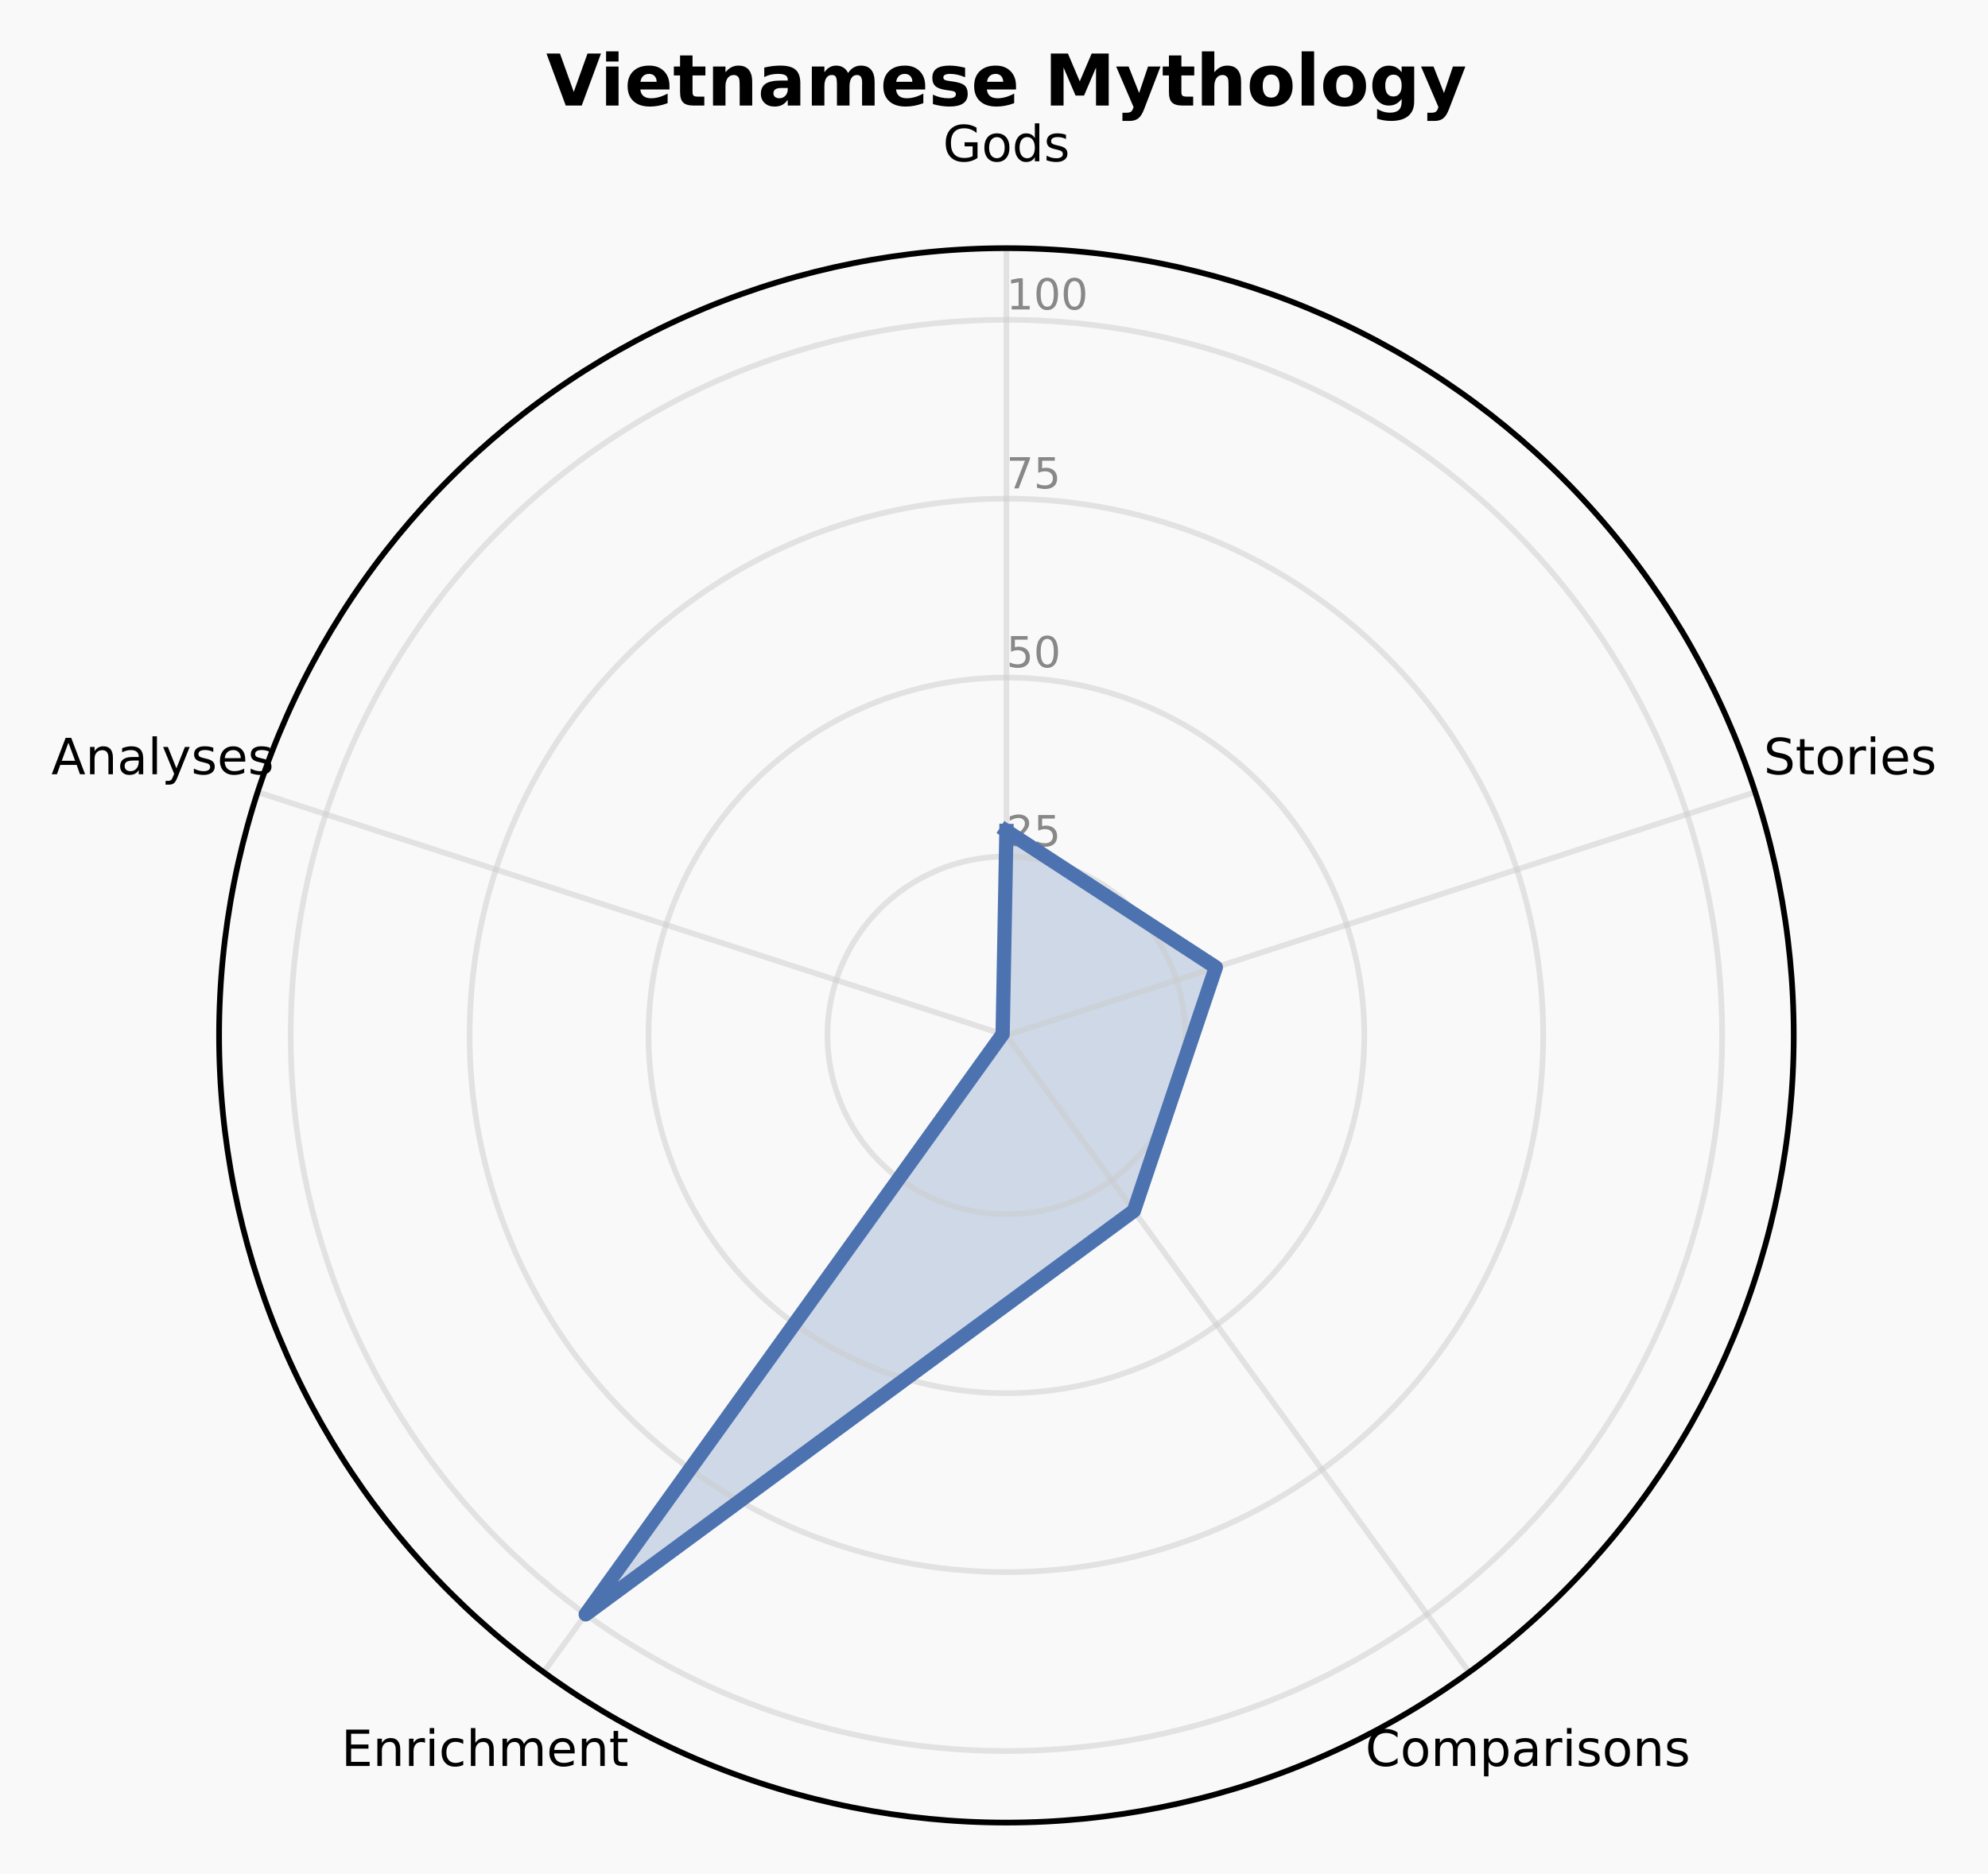
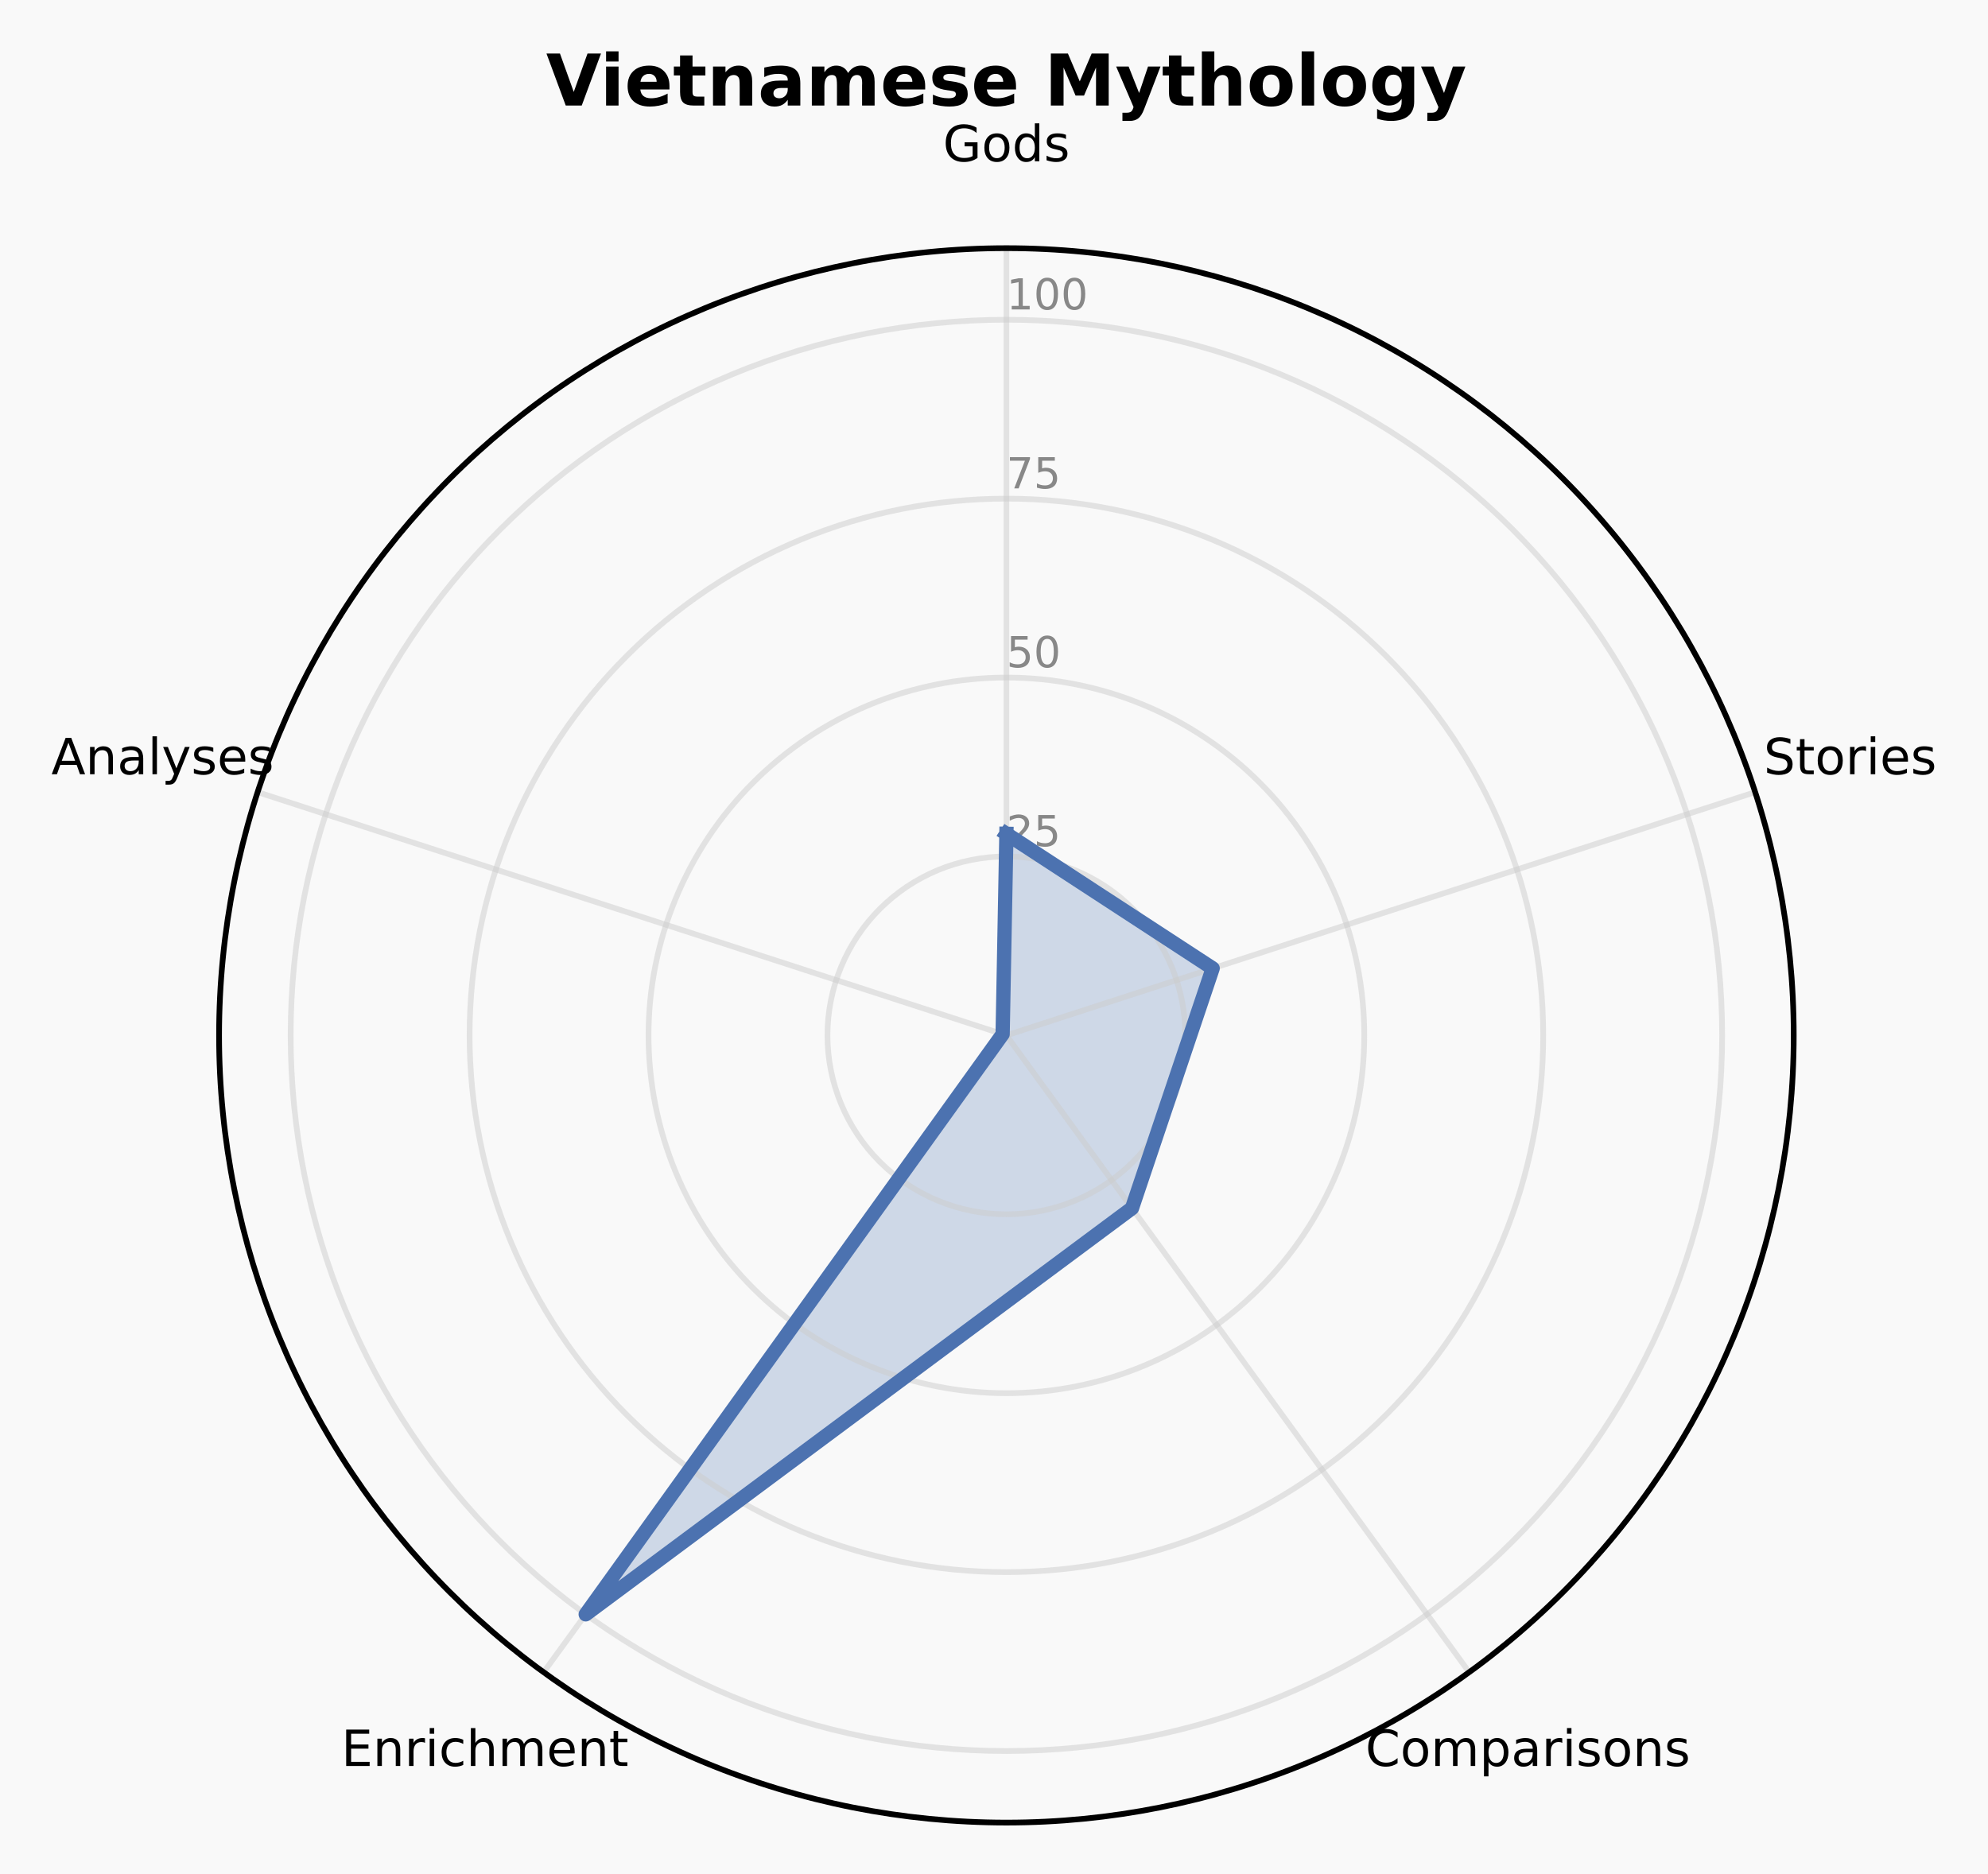
<svg xmlns="http://www.w3.org/2000/svg" xmlns:xlink="http://www.w3.org/1999/xlink" width="278.709pt" height="262.758pt" viewBox="0 0 278.709 262.758" version="1.1">
  <defs>
    <style type="text/css">*{stroke-linejoin: round; stroke-linecap: butt}</style>
  </defs>
  <g id="figure_1">
    <g id="patch_1">
      <path d="M 0 262.758  L 278.709 262.758  L 278.709 0  L 0 0  z " style="fill: #f9f9f9" />
    </g>
    <g id="axes_1">
      <g id="patch_2">
        <path d="M 251.473 145.178  C 251.473 130.683 248.618 116.329 243.071 102.938  C 237.524 89.546 229.393 77.377 219.143 67.128  C 208.894 56.878 196.725 48.748 183.334 43.201  C 169.942 37.654 155.588 34.798 141.093 34.798  C 126.598 34.798 112.244 37.654 98.853 43.201  C 85.461 48.748 73.293 56.878 63.043 67.128  C 52.794 77.377 44.663 89.546 39.116 102.938  C 33.569 116.329 30.714 130.683 30.714 145.178  C 30.714 159.673 33.569 174.027 39.116 187.418  C 44.663 200.81 52.794 212.979 63.043 223.228  C 73.293 233.478 85.461 241.609 98.853 247.155  C 112.244 252.702 126.598 255.558 141.093 255.558  C 155.588 255.558 169.942 252.702 183.334 247.155  C 196.725 241.609 208.894 233.478 219.143 223.228  C 229.393 212.979 237.524 200.81 243.071 187.418  C 248.618 174.027 251.473 159.673 251.473 145.178  M 141.093 145.178  C 141.093 145.178 141.093 145.178 141.093 145.178  C 141.093 145.178 141.093 145.178 141.093 145.178  C 141.093 145.178 141.093 145.178 141.093 145.178  C 141.093 145.178 141.093 145.178 141.093 145.178  C 141.093 145.178 141.093 145.178 141.093 145.178  C 141.093 145.178 141.093 145.178 141.093 145.178  C 141.093 145.178 141.093 145.178 141.093 145.178  C 141.093 145.178 141.093 145.178 141.093 145.178  C 141.093 145.178 141.093 145.178 141.093 145.178  C 141.093 145.178 141.093 145.178 141.093 145.178  C 141.093 145.178 141.093 145.178 141.093 145.178  C 141.093 145.178 141.093 145.178 141.093 145.178  C 141.093 145.178 141.093 145.178 141.093 145.178  C 141.093 145.178 141.093 145.178 141.093 145.178  C 141.093 145.178 141.093 145.178 141.093 145.178  C 141.093 145.178 141.093 145.178 141.093 145.178  z " style="fill: #f9f9f9" />
      </g>
      <g id="patch_3">
-         <path d="M 141.093 116.508  L 170.458 135.637  L 158.966 169.778  L 82.112 226.359  L 140.566 145.007  z " clip-path="url(#pc21fe343dc)" style="fill: #4c72b0; opacity: 0.25; stroke: #4c72b0; stroke-linejoin: miter" />
+         <path d="M 141.093 116.912  L 170.013 135.782  L 158.7 169.411  L 82.112 226.359  L 140.566 145.007  z " clip-path="url(#p85c93971b5)" style="fill: #4c72b0; opacity: 0.25; stroke: #4c72b0; stroke-linejoin: miter" />
      </g>
      <g id="matplotlib.axis_1">
        <g id="xtick_1">
          <g id="line2d_1">
-             <path d="M 141.093 145.178  L 141.093 34.798  " clip-path="url(#pc21fe343dc)" style="fill: none; stroke: #cccccc; stroke-opacity: 0.5; stroke-width: 0.8; stroke-linecap: square" />
+             <path d="M 141.093 145.178  L 141.093 34.798  " clip-path="url(#p85c93971b5)" style="fill: none; stroke: #cccccc; stroke-opacity: 0.5; stroke-width: 0.8; stroke-linecap: square" />
          </g>
          <g id="text_1">
            <g transform="translate(132.1945 22.61707) scale(0.07 -0.07)">
              <defs>
                <path id="DejaVuSans-2a" d="M 3809 666  L 3809 1919  L 2778 1919  L 2778 2438  L 4434 2438  L 4434 434  Q 4069 175 3628 42  Q 3188 -91 2688 -91  Q 1594 -91 976 548  Q 359 1188 359 2328  Q 359 3472 976 4111  Q 1594 4750 2688 4750  Q 3144 4750 3555 4637  Q 3966 4525 4313 4306  L 4313 3634  Q 3963 3931 3569 4081  Q 3175 4231 2741 4231  Q 1884 4231 1454 3753  Q 1025 3275 1025 2328  Q 1025 1384 1454 906  Q 1884 428 2741 428  Q 3075 428 3337 486  Q 3600 544 3809 666  z " transform="scale(0.015625)" />
                <path id="DejaVuSans-52" d="M 1959 3097  Q 1497 3097 1228 2736  Q 959 2375 959 1747  Q 959 1119 1226 758  Q 1494 397 1959 397  Q 2419 397 2687 759  Q 2956 1122 2956 1747  Q 2956 2369 2687 2733  Q 2419 3097 1959 3097  z M 1959 3584  Q 2709 3584 3137 3096  Q 3566 2609 3566 1747  Q 3566 888 3137 398  Q 2709 -91 1959 -91  Q 1206 -91 779 398  Q 353 888 353 1747  Q 353 2609 779 3096  Q 1206 3584 1959 3584  z " transform="scale(0.015625)" />
                <path id="DejaVuSans-47" d="M 2906 2969  L 2906 4863  L 3481 4863  L 3481 0  L 2906 0  L 2906 525  Q 2725 213 2448 61  Q 2172 -91 1784 -91  Q 1150 -91 751 415  Q 353 922 353 1747  Q 353 2572 751 3078  Q 1150 3584 1784 3584  Q 2172 3584 2448 3432  Q 2725 3281 2906 2969  z M 947 1747  Q 947 1113 1208 752  Q 1469 391 1925 391  Q 2381 391 2643 752  Q 2906 1113 2906 1747  Q 2906 2381 2643 2742  Q 2381 3103 1925 3103  Q 1469 3103 1208 2742  Q 947 2381 947 1747  z " transform="scale(0.015625)" />
                <path id="DejaVuSans-56" d="M 2834 3397  L 2834 2853  Q 2591 2978 2328 3040  Q 2066 3103 1784 3103  Q 1356 3103 1142 2972  Q 928 2841 928 2578  Q 928 2378 1081 2264  Q 1234 2150 1697 2047  L 1894 2003  Q 2506 1872 2764 1633  Q 3022 1394 3022 966  Q 3022 478 2636 193  Q 2250 -91 1575 -91  Q 1294 -91 989 -36  Q 684 19 347 128  L 347 722  Q 666 556 975 473  Q 1284 391 1588 391  Q 1994 391 2212 530  Q 2431 669 2431 922  Q 2431 1156 2273 1281  Q 2116 1406 1581 1522  L 1381 1569  Q 847 1681 609 1914  Q 372 2147 372 2553  Q 372 3047 722 3315  Q 1072 3584 1716 3584  Q 2034 3584 2315 3537  Q 2597 3491 2834 3397  z " transform="scale(0.015625)" />
              </defs>
              <use xlink:href="#DejaVuSans-2a" />
              <use xlink:href="#DejaVuSans-52" transform="translate(77.48438 0)" />
              <use xlink:href="#DejaVuSans-47" transform="translate(138.6719 0)" />
              <use xlink:href="#DejaVuSans-56" transform="translate(202.1562 0)" />
            </g>
          </g>
        </g>
        <g id="xtick_2">
          <g id="line2d_2">
-             <path d="M 141.093 145.178  L 246.07 111.069  " clip-path="url(#pc21fe343dc)" style="fill: none; stroke: #cccccc; stroke-opacity: 0.5; stroke-width: 0.8; stroke-linecap: square" />
+             <path d="M 141.093 145.178  L 246.07 111.069  " clip-path="url(#p85c93971b5)" style="fill: none; stroke: #cccccc; stroke-opacity: 0.5; stroke-width: 0.8; stroke-linecap: square" />
          </g>
          <g id="text_2">
            <g transform="translate(247.2616 108.5613) scale(0.07 -0.07)">
              <defs>
                <path id="DejaVuSans-36" d="M 3425 4513  L 3425 3897  Q 3066 4069 2747 4153  Q 2428 4238 2131 4238  Q 1616 4238 1336 4038  Q 1056 3838 1056 3469  Q 1056 3159 1242 3001  Q 1428 2844 1947 2747  L 2328 2669  Q 3034 2534 3370 2195  Q 3706 1856 3706 1288  Q 3706 609 3251 259  Q 2797 -91 1919 -91  Q 1588 -91 1214 -16  Q 841 59 441 206  L 441 856  Q 825 641 1194 531  Q 1563 422 1919 422  Q 2459 422 2753 634  Q 3047 847 3047 1241  Q 3047 1584 2836 1778  Q 2625 1972 2144 2069  L 1759 2144  Q 1053 2284 737 2584  Q 422 2884 422 3419  Q 422 4038 858 4394  Q 1294 4750 2059 4750  Q 2388 4750 2728 4690  Q 3069 4631 3425 4513  z " transform="scale(0.015625)" />
                <path id="DejaVuSans-57" d="M 1172 4494  L 1172 3500  L 2356 3500  L 2356 3053  L 1172 3053  L 1172 1153  Q 1172 725 1289 603  Q 1406 481 1766 481  L 2356 481  L 2356 0  L 1766 0  Q 1100 0 847 248  Q 594 497 594 1153  L 594 3053  L 172 3053  L 172 3500  L 594 3500  L 594 4494  L 1172 4494  z " transform="scale(0.015625)" />
                <path id="DejaVuSans-55" d="M 2631 2963  Q 2534 3019 2420 3045  Q 2306 3072 2169 3072  Q 1681 3072 1420 2755  Q 1159 2438 1159 1844  L 1159 0  L 581 0  L 581 3500  L 1159 3500  L 1159 2956  Q 1341 3275 1631 3429  Q 1922 3584 2338 3584  Q 2397 3584 2469 3576  Q 2541 3569 2628 3553  L 2631 2963  z " transform="scale(0.015625)" />
                <path id="DejaVuSans-4c" d="M 603 3500  L 1178 3500  L 1178 0  L 603 0  L 603 3500  z M 603 4863  L 1178 4863  L 1178 4134  L 603 4134  L 603 4863  z " transform="scale(0.015625)" />
                <path id="DejaVuSans-48" d="M 3597 1894  L 3597 1613  L 953 1613  Q 991 1019 1311 708  Q 1631 397 2203 397  Q 2534 397 2845 478  Q 3156 559 3463 722  L 3463 178  Q 3153 47 2828 -22  Q 2503 -91 2169 -91  Q 1331 -91 842 396  Q 353 884 353 1716  Q 353 2575 817 3079  Q 1281 3584 2069 3584  Q 2775 3584 3186 3129  Q 3597 2675 3597 1894  z M 3022 2063  Q 3016 2534 2758 2815  Q 2500 3097 2075 3097  Q 1594 3097 1305 2825  Q 1016 2553 972 2059  L 3022 2063  z " transform="scale(0.015625)" />
              </defs>
              <use xlink:href="#DejaVuSans-36" />
              <use xlink:href="#DejaVuSans-57" transform="translate(63.48438 0)" />
              <use xlink:href="#DejaVuSans-52" transform="translate(102.6875 0)" />
              <use xlink:href="#DejaVuSans-55" transform="translate(163.875 0)" />
              <use xlink:href="#DejaVuSans-4c" transform="translate(204.9844 0)" />
              <use xlink:href="#DejaVuSans-48" transform="translate(232.7656 0)" />
              <use xlink:href="#DejaVuSans-56" transform="translate(294.2969 0)" />
            </g>
          </g>
        </g>
        <g id="xtick_3">
          <g id="line2d_3">
-             <path d="M 141.093 145.178  L 205.973 234.477  " clip-path="url(#pc21fe343dc)" style="fill: none; stroke: #cccccc; stroke-opacity: 0.5; stroke-width: 0.8; stroke-linecap: square" />
+             <path d="M 141.093 145.178  L 205.973 234.477  " clip-path="url(#p85c93971b5)" style="fill: none; stroke: #cccccc; stroke-opacity: 0.5; stroke-width: 0.8; stroke-linecap: square" />
          </g>
          <g id="text_3">
            <g transform="translate(191.4228 247.6219) scale(0.07 -0.07)">
              <defs>
                <path id="DejaVuSans-26" d="M 4122 4306  L 4122 3641  Q 3803 3938 3442 4084  Q 3081 4231 2675 4231  Q 1875 4231 1450 3742  Q 1025 3253 1025 2328  Q 1025 1406 1450 917  Q 1875 428 2675 428  Q 3081 428 3442 575  Q 3803 722 4122 1019  L 4122 359  Q 3791 134 3420 21  Q 3050 -91 2638 -91  Q 1578 -91 968 557  Q 359 1206 359 2328  Q 359 3453 968 4101  Q 1578 4750 2638 4750  Q 3056 4750 3426 4639  Q 3797 4528 4122 4306  z " transform="scale(0.015625)" />
                <path id="DejaVuSans-50" d="M 3328 2828  Q 3544 3216 3844 3400  Q 4144 3584 4550 3584  Q 5097 3584 5394 3201  Q 5691 2819 5691 2113  L 5691 0  L 5113 0  L 5113 2094  Q 5113 2597 4934 2840  Q 4756 3084 4391 3084  Q 3944 3084 3684 2787  Q 3425 2491 3425 1978  L 3425 0  L 2847 0  L 2847 2094  Q 2847 2600 2669 2842  Q 2491 3084 2119 3084  Q 1678 3084 1418 2786  Q 1159 2488 1159 1978  L 1159 0  L 581 0  L 581 3500  L 1159 3500  L 1159 2956  Q 1356 3278 1631 3431  Q 1906 3584 2284 3584  Q 2666 3584 2933 3390  Q 3200 3197 3328 2828  z " transform="scale(0.015625)" />
                <path id="DejaVuSans-53" d="M 1159 525  L 1159 -1331  L 581 -1331  L 581 3500  L 1159 3500  L 1159 2969  Q 1341 3281 1617 3432  Q 1894 3584 2278 3584  Q 2916 3584 3314 3078  Q 3713 2572 3713 1747  Q 3713 922 3314 415  Q 2916 -91 2278 -91  Q 1894 -91 1617 61  Q 1341 213 1159 525  z M 3116 1747  Q 3116 2381 2855 2742  Q 2594 3103 2138 3103  Q 1681 3103 1420 2742  Q 1159 2381 1159 1747  Q 1159 1113 1420 752  Q 1681 391 2138 391  Q 2594 391 2855 752  Q 3116 1113 3116 1747  z " transform="scale(0.015625)" />
                <path id="DejaVuSans-44" d="M 2194 1759  Q 1497 1759 1228 1600  Q 959 1441 959 1056  Q 959 750 1161 570  Q 1363 391 1709 391  Q 2188 391 2477 730  Q 2766 1069 2766 1631  L 2766 1759  L 2194 1759  z M 3341 1997  L 3341 0  L 2766 0  L 2766 531  Q 2569 213 2275 61  Q 1981 -91 1556 -91  Q 1019 -91 701 211  Q 384 513 384 1019  Q 384 1609 779 1909  Q 1175 2209 1959 2209  L 2766 2209  L 2766 2266  Q 2766 2663 2505 2880  Q 2244 3097 1772 3097  Q 1472 3097 1187 3025  Q 903 2953 641 2809  L 641 3341  Q 956 3463 1253 3523  Q 1550 3584 1831 3584  Q 2591 3584 2966 3190  Q 3341 2797 3341 1997  z " transform="scale(0.015625)" />
                <path id="DejaVuSans-51" d="M 3513 2113  L 3513 0  L 2938 0  L 2938 2094  Q 2938 2591 2744 2837  Q 2550 3084 2163 3084  Q 1697 3084 1428 2787  Q 1159 2491 1159 1978  L 1159 0  L 581 0  L 581 3500  L 1159 3500  L 1159 2956  Q 1366 3272 1645 3428  Q 1925 3584 2291 3584  Q 2894 3584 3203 3211  Q 3513 2838 3513 2113  z " transform="scale(0.015625)" />
              </defs>
              <use xlink:href="#DejaVuSans-26" />
              <use xlink:href="#DejaVuSans-52" transform="translate(69.82812 0)" />
              <use xlink:href="#DejaVuSans-50" transform="translate(131.0156 0)" />
              <use xlink:href="#DejaVuSans-53" transform="translate(228.4219 0)" />
              <use xlink:href="#DejaVuSans-44" transform="translate(291.9062 0)" />
              <use xlink:href="#DejaVuSans-55" transform="translate(353.1875 0)" />
              <use xlink:href="#DejaVuSans-4c" transform="translate(394.2969 0)" />
              <use xlink:href="#DejaVuSans-56" transform="translate(422.0781 0)" />
              <use xlink:href="#DejaVuSans-52" transform="translate(474.1719 0)" />
              <use xlink:href="#DejaVuSans-51" transform="translate(535.3594 0)" />
              <use xlink:href="#DejaVuSans-56" transform="translate(598.7344 0)" />
            </g>
          </g>
        </g>
        <g id="xtick_4">
          <g id="line2d_4">
-             <path d="M 141.093 145.178  L 76.214 234.477  " clip-path="url(#pc21fe343dc)" style="fill: none; stroke: #cccccc; stroke-opacity: 0.5; stroke-width: 0.8; stroke-linecap: square" />
+             <path d="M 141.093 145.178  L 76.214 234.477  " clip-path="url(#p85c93971b5)" style="fill: none; stroke: #cccccc; stroke-opacity: 0.5; stroke-width: 0.8; stroke-linecap: square" />
          </g>
          <g id="text_4">
            <g transform="translate(47.8483 247.6219) scale(0.07 -0.07)">
              <defs>
                <path id="DejaVuSans-28" d="M 628 4666  L 3578 4666  L 3578 4134  L 1259 4134  L 1259 2753  L 3481 2753  L 3481 2222  L 1259 2222  L 1259 531  L 3634 531  L 3634 0  L 628 0  L 628 4666  z " transform="scale(0.015625)" />
                <path id="DejaVuSans-46" d="M 3122 3366  L 3122 2828  Q 2878 2963 2633 3030  Q 2388 3097 2138 3097  Q 1578 3097 1268 2742  Q 959 2388 959 1747  Q 959 1106 1268 751  Q 1578 397 2138 397  Q 2388 397 2633 464  Q 2878 531 3122 666  L 3122 134  Q 2881 22 2623 -34  Q 2366 -91 2075 -91  Q 1284 -91 818 406  Q 353 903 353 1747  Q 353 2603 823 3093  Q 1294 3584 2113 3584  Q 2378 3584 2631 3529  Q 2884 3475 3122 3366  z " transform="scale(0.015625)" />
                <path id="DejaVuSans-4b" d="M 3513 2113  L 3513 0  L 2938 0  L 2938 2094  Q 2938 2591 2744 2837  Q 2550 3084 2163 3084  Q 1697 3084 1428 2787  Q 1159 2491 1159 1978  L 1159 0  L 581 0  L 581 4863  L 1159 4863  L 1159 2956  Q 1366 3272 1645 3428  Q 1925 3584 2291 3584  Q 2894 3584 3203 3211  Q 3513 2838 3513 2113  z " transform="scale(0.015625)" />
              </defs>
              <use xlink:href="#DejaVuSans-28" />
              <use xlink:href="#DejaVuSans-51" transform="translate(63.1875 0)" />
              <use xlink:href="#DejaVuSans-55" transform="translate(126.5625 0)" />
              <use xlink:href="#DejaVuSans-4c" transform="translate(167.6719 0)" />
              <use xlink:href="#DejaVuSans-46" transform="translate(195.4531 0)" />
              <use xlink:href="#DejaVuSans-4b" transform="translate(250.4375 0)" />
              <use xlink:href="#DejaVuSans-50" transform="translate(313.8125 0)" />
              <use xlink:href="#DejaVuSans-48" transform="translate(411.2188 0)" />
              <use xlink:href="#DejaVuSans-51" transform="translate(472.75 0)" />
              <use xlink:href="#DejaVuSans-57" transform="translate(536.125 0)" />
            </g>
          </g>
        </g>
        <g id="xtick_5">
          <g id="line2d_5">
-             <path d="M 141.093 145.178  L 36.116 111.069  " clip-path="url(#pc21fe343dc)" style="fill: none; stroke: #cccccc; stroke-opacity: 0.5; stroke-width: 0.8; stroke-linecap: square" />
+             <path d="M 141.093 145.178  L 36.116 111.069  " clip-path="url(#p85c93971b5)" style="fill: none; stroke: #cccccc; stroke-opacity: 0.5; stroke-width: 0.8; stroke-linecap: square" />
          </g>
          <g id="text_5">
            <g transform="translate(7.2 108.5613) scale(0.07 -0.07)">
              <defs>
                <path id="DejaVuSans-24" d="M 2188 4044  L 1331 1722  L 3047 1722  L 2188 4044  z M 1831 4666  L 2547 4666  L 4325 0  L 3669 0  L 3244 1197  L 1141 1197  L 716 0  L 50 0  L 1831 4666  z " transform="scale(0.015625)" />
                <path id="DejaVuSans-4f" d="M 603 4863  L 1178 4863  L 1178 0  L 603 0  L 603 4863  z " transform="scale(0.015625)" />
                <path id="DejaVuSans-5c" d="M 2059 -325  Q 1816 -950 1584 -1140  Q 1353 -1331 966 -1331  L 506 -1331  L 506 -850  L 844 -850  Q 1081 -850 1212 -737  Q 1344 -625 1503 -206  L 1606 56  L 191 3500  L 800 3500  L 1894 763  L 2988 3500  L 3597 3500  L 2059 -325  z " transform="scale(0.015625)" />
              </defs>
              <use xlink:href="#DejaVuSans-24" />
              <use xlink:href="#DejaVuSans-51" transform="translate(68.40625 0)" />
              <use xlink:href="#DejaVuSans-44" transform="translate(131.7812 0)" />
              <use xlink:href="#DejaVuSans-4f" transform="translate(193.0625 0)" />
              <use xlink:href="#DejaVuSans-5c" transform="translate(220.8438 0)" />
              <use xlink:href="#DejaVuSans-56" transform="translate(280.0312 0)" />
              <use xlink:href="#DejaVuSans-48" transform="translate(332.125 0)" />
              <use xlink:href="#DejaVuSans-56" transform="translate(393.6562 0)" />
            </g>
          </g>
        </g>
      </g>
      <g id="matplotlib.axis_2">
        <g id="ytick_1">
          <g id="line2d_6">
-             <path d="M 141.093 120.092  C 144.388 120.092 147.65 120.741 150.693 122.001  C 153.737 123.262 156.503 125.11 158.832 127.439  C 161.161 129.769 163.009 132.534 164.27 135.578  C 165.531 138.621 166.18 141.884 166.18 145.178  C 166.18 148.472 165.531 151.735 164.27 154.778  C 163.009 157.822 161.161 160.587 158.832 162.917  C 156.503 165.246 153.737 167.094 150.693 168.355  C 147.65 169.615 144.388 170.264 141.093 170.264  C 137.799 170.264 134.537 169.615 131.493 168.355  C 128.45 167.094 125.684 165.246 123.355 162.917  C 121.025 160.587 119.177 157.822 117.917 154.778  C 116.656 151.735 116.007 148.472 116.007 145.178  C 116.007 141.884 116.656 138.621 117.917 135.578  C 119.177 132.534 121.025 129.769 123.355 127.439  C 125.684 125.11 128.45 123.262 131.493 122.001  C 134.537 120.741 137.799 120.092 141.093 120.092  " clip-path="url(#pc21fe343dc)" style="fill: none; stroke: #cccccc; stroke-opacity: 0.5; stroke-width: 0.8; stroke-linecap: square" />
+             <path d="M 141.093 120.092  C 144.388 120.092 147.65 120.741 150.693 122.001  C 153.737 123.262 156.503 125.11 158.832 127.439  C 161.161 129.769 163.009 132.534 164.27 135.578  C 165.531 138.621 166.18 141.884 166.18 145.178  C 166.18 148.472 165.531 151.735 164.27 154.778  C 163.009 157.822 161.161 160.587 158.832 162.917  C 156.503 165.246 153.737 167.094 150.693 168.355  C 147.65 169.615 144.388 170.264 141.093 170.264  C 137.799 170.264 134.537 169.615 131.493 168.355  C 128.45 167.094 125.684 165.246 123.355 162.917  C 121.025 160.587 119.177 157.822 117.917 154.778  C 116.656 151.735 116.007 148.472 116.007 145.178  C 116.007 141.884 116.656 138.621 117.917 135.578  C 119.177 132.534 121.025 129.769 123.355 127.439  C 125.684 125.11 128.45 123.262 131.493 122.001  C 134.537 120.741 137.799 120.092 141.093 120.092  " clip-path="url(#p85c93971b5)" style="fill: none; stroke: #cccccc; stroke-opacity: 0.5; stroke-width: 0.8; stroke-linecap: square" />
          </g>
          <g id="text_6">
            <g style="fill: #888888" transform="translate(141.0933 118.6504) scale(0.06 -0.06)">
              <defs>
                <path id="DejaVuSans-15" d="M 1228 531  L 3431 531  L 3431 0  L 469 0  L 469 531  Q 828 903 1448 1529  Q 2069 2156 2228 2338  Q 2531 2678 2651 2914  Q 2772 3150 2772 3378  Q 2772 3750 2511 3984  Q 2250 4219 1831 4219  Q 1534 4219 1204 4116  Q 875 4013 500 3803  L 500 4441  Q 881 4594 1212 4672  Q 1544 4750 1819 4750  Q 2544 4750 2975 4387  Q 3406 4025 3406 3419  Q 3406 3131 3298 2873  Q 3191 2616 2906 2266  Q 2828 2175 2409 1742  Q 1991 1309 1228 531  z " transform="scale(0.015625)" />
                <path id="DejaVuSans-18" d="M 691 4666  L 3169 4666  L 3169 4134  L 1269 4134  L 1269 2991  Q 1406 3038 1543 3061  Q 1681 3084 1819 3084  Q 2600 3084 3056 2656  Q 3513 2228 3513 1497  Q 3513 744 3044 326  Q 2575 -91 1722 -91  Q 1428 -91 1123 -41  Q 819 9 494 109  L 494 744  Q 775 591 1075 516  Q 1375 441 1709 441  Q 2250 441 2565 725  Q 2881 1009 2881 1497  Q 2881 1984 2565 2268  Q 2250 2553 1709 2553  Q 1456 2553 1204 2497  Q 953 2441 691 2322  L 691 4666  z " transform="scale(0.015625)" />
              </defs>
              <use xlink:href="#DejaVuSans-15" />
              <use xlink:href="#DejaVuSans-18" transform="translate(63.625 0)" />
            </g>
          </g>
        </g>
        <g id="ytick_2">
          <g id="line2d_7">
-             <path d="M 141.093 95.005  C 147.682 95.005 154.206 96.303 160.293 98.825  C 166.381 101.346 171.912 105.042 176.571 109.701  C 181.229 114.36 184.925 119.891 187.447 125.978  C 189.968 132.065 191.266 138.589 191.266 145.178  C 191.266 151.767 189.968 158.291 187.447 164.378  C 184.925 170.465 181.229 175.997 176.571 180.655  C 171.912 185.314 166.381 189.01 160.293 191.531  C 154.206 194.053 147.682 195.351 141.093 195.351  C 134.505 195.351 127.98 194.053 121.893 191.531  C 115.806 189.01 110.275 185.314 105.616 180.655  C 100.957 175.997 97.261 170.465 94.74 164.378  C 92.219 158.291 90.921 151.767 90.921 145.178  C 90.921 138.589 92.219 132.065 94.74 125.978  C 97.261 119.891 100.957 114.36 105.616 109.701  C 110.275 105.042 115.806 101.346 121.893 98.825  C 127.98 96.303 134.505 95.005 141.093 95.005  " clip-path="url(#pc21fe343dc)" style="fill: none; stroke: #cccccc; stroke-opacity: 0.5; stroke-width: 0.8; stroke-linecap: square" />
+             <path d="M 141.093 95.005  C 147.682 95.005 154.206 96.303 160.293 98.825  C 166.381 101.346 171.912 105.042 176.571 109.701  C 181.229 114.36 184.925 119.891 187.447 125.978  C 189.968 132.065 191.266 138.589 191.266 145.178  C 191.266 151.767 189.968 158.291 187.447 164.378  C 184.925 170.465 181.229 175.997 176.571 180.655  C 171.912 185.314 166.381 189.01 160.293 191.531  C 154.206 194.053 147.682 195.351 141.093 195.351  C 134.505 195.351 127.98 194.053 121.893 191.531  C 115.806 189.01 110.275 185.314 105.616 180.655  C 100.957 175.997 97.261 170.465 94.74 164.378  C 92.219 158.291 90.921 151.767 90.921 145.178  C 90.921 138.589 92.219 132.065 94.74 125.978  C 97.261 119.891 100.957 114.36 105.616 109.701  C 110.275 105.042 115.806 101.346 121.893 98.825  C 127.98 96.303 134.505 95.005 141.093 95.005  " clip-path="url(#p85c93971b5)" style="fill: none; stroke: #cccccc; stroke-opacity: 0.5; stroke-width: 0.8; stroke-linecap: square" />
          </g>
          <g id="text_7">
            <g style="fill: #888888" transform="translate(141.0933 93.56408) scale(0.06 -0.06)">
              <defs>
                <path id="DejaVuSans-13" d="M 2034 4250  Q 1547 4250 1301 3770  Q 1056 3291 1056 2328  Q 1056 1369 1301 889  Q 1547 409 2034 409  Q 2525 409 2770 889  Q 3016 1369 3016 2328  Q 3016 3291 2770 3770  Q 2525 4250 2034 4250  z M 2034 4750  Q 2819 4750 3233 4129  Q 3647 3509 3647 2328  Q 3647 1150 3233 529  Q 2819 -91 2034 -91  Q 1250 -91 836 529  Q 422 1150 422 2328  Q 422 3509 836 4129  Q 1250 4750 2034 4750  z " transform="scale(0.015625)" />
              </defs>
              <use xlink:href="#DejaVuSans-18" />
              <use xlink:href="#DejaVuSans-13" transform="translate(63.625 0)" />
            </g>
          </g>
        </g>
        <g id="ytick_3">
          <g id="line2d_8">
-             <path d="M 141.093 69.919  C 150.976 69.919 160.763 71.866 169.894 75.648  C 179.024 79.43 187.321 84.974 194.309 91.962  C 201.298 98.95 206.841 107.247 210.623 116.378  C 214.405 125.508 216.352 135.295 216.352 145.178  C 216.352 155.061 214.405 164.848 210.623 173.978  C 206.841 183.109 201.298 191.406 194.309 198.394  C 187.321 205.382 179.024 210.926 169.894 214.708  C 160.763 218.49 150.976 220.437 141.093 220.437  C 131.21 220.437 121.424 218.49 112.293 214.708  C 103.162 210.926 94.866 205.382 87.877 198.394  C 80.889 191.406 75.345 183.109 71.563 173.978  C 67.781 164.848 65.834 155.061 65.834 145.178  C 65.834 135.295 67.781 125.508 71.563 116.378  C 75.345 107.247 80.889 98.95 87.877 91.962  C 94.866 84.974 103.162 79.43 112.293 75.648  C 121.424 71.866 131.21 69.919 141.093 69.919  " clip-path="url(#pc21fe343dc)" style="fill: none; stroke: #cccccc; stroke-opacity: 0.5; stroke-width: 0.8; stroke-linecap: square" />
+             <path d="M 141.093 69.919  C 150.976 69.919 160.763 71.866 169.894 75.648  C 179.024 79.43 187.321 84.974 194.309 91.962  C 201.298 98.95 206.841 107.247 210.623 116.378  C 214.405 125.508 216.352 135.295 216.352 145.178  C 216.352 155.061 214.405 164.848 210.623 173.978  C 206.841 183.109 201.298 191.406 194.309 198.394  C 187.321 205.382 179.024 210.926 169.894 214.708  C 160.763 218.49 150.976 220.437 141.093 220.437  C 131.21 220.437 121.424 218.49 112.293 214.708  C 103.162 210.926 94.866 205.382 87.877 198.394  C 80.889 191.406 75.345 183.109 71.563 173.978  C 67.781 164.848 65.834 155.061 65.834 145.178  C 65.834 135.295 67.781 125.508 71.563 116.378  C 75.345 107.247 80.889 98.95 87.877 91.962  C 94.866 84.974 103.162 79.43 112.293 75.648  C 121.424 71.866 131.21 69.919 141.093 69.919  " clip-path="url(#p85c93971b5)" style="fill: none; stroke: #cccccc; stroke-opacity: 0.5; stroke-width: 0.8; stroke-linecap: square" />
          </g>
          <g id="text_8">
            <g style="fill: #888888" transform="translate(141.0933 68.47781) scale(0.06 -0.06)">
              <defs>
                <path id="DejaVuSans-1a" d="M 525 4666  L 3525 4666  L 3525 4397  L 1831 0  L 1172 0  L 2766 4134  L 525 4134  L 525 4666  z " transform="scale(0.015625)" />
              </defs>
              <use xlink:href="#DejaVuSans-1a" />
              <use xlink:href="#DejaVuSans-18" transform="translate(63.625 0)" />
            </g>
          </g>
        </g>
        <g id="ytick_4">
          <g id="line2d_9">
-             <path d="M 141.093 44.833  C 154.27 44.833 167.32 47.429 179.494 52.471  C 191.668 57.514 202.73 64.906 212.048 74.223  C 221.366 83.541 228.757 94.603 233.8 106.778  C 238.843 118.952 241.438 132.001 241.438 145.178  C 241.438 158.355 238.843 171.404 233.8 183.578  C 228.757 195.753 221.366 206.815 212.048 216.133  C 202.73 225.45 191.668 232.842 179.494 237.885  C 167.32 242.927 154.27 245.523 141.093 245.523  C 127.916 245.523 114.867 242.927 102.693 237.885  C 90.519 232.842 79.456 225.45 70.139 216.133  C 60.821 206.815 53.429 195.753 48.387 183.578  C 43.344 171.404 40.748 158.355 40.748 145.178  C 40.748 132.001 43.344 118.952 48.387 106.778  C 53.429 94.603 60.821 83.541 70.139 74.223  C 79.456 64.906 90.519 57.514 102.693 52.471  C 114.867 47.429 127.916 44.833 141.093 44.833  " clip-path="url(#pc21fe343dc)" style="fill: none; stroke: #cccccc; stroke-opacity: 0.5; stroke-width: 0.8; stroke-linecap: square" />
+             <path d="M 141.093 44.833  C 154.27 44.833 167.32 47.429 179.494 52.471  C 191.668 57.514 202.73 64.906 212.048 74.223  C 221.366 83.541 228.757 94.603 233.8 106.778  C 238.843 118.952 241.438 132.001 241.438 145.178  C 241.438 158.355 238.843 171.404 233.8 183.578  C 228.757 195.753 221.366 206.815 212.048 216.133  C 202.73 225.45 191.668 232.842 179.494 237.885  C 167.32 242.927 154.27 245.523 141.093 245.523  C 127.916 245.523 114.867 242.927 102.693 237.885  C 90.519 232.842 79.456 225.45 70.139 216.133  C 60.821 206.815 53.429 195.753 48.387 183.578  C 43.344 171.404 40.748 158.355 40.748 145.178  C 40.748 132.001 43.344 118.952 48.387 106.778  C 53.429 94.603 60.821 83.541 70.139 74.223  C 79.456 64.906 90.519 57.514 102.693 52.471  C 114.867 47.429 127.916 44.833 141.093 44.833  " clip-path="url(#p85c93971b5)" style="fill: none; stroke: #cccccc; stroke-opacity: 0.5; stroke-width: 0.8; stroke-linecap: square" />
          </g>
          <g id="text_9">
            <g style="fill: #888888" transform="translate(141.0933 43.39154) scale(0.06 -0.06)">
              <defs>
                <path id="DejaVuSans-14" d="M 794 531  L 1825 531  L 1825 4091  L 703 3866  L 703 4441  L 1819 4666  L 2450 4666  L 2450 531  L 3481 531  L 3481 0  L 794 0  L 794 531  z " transform="scale(0.015625)" />
              </defs>
              <use xlink:href="#DejaVuSans-14" />
              <use xlink:href="#DejaVuSans-13" transform="translate(63.625 0)" />
              <use xlink:href="#DejaVuSans-13" transform="translate(127.25 0)" />
            </g>
          </g>
        </g>
      </g>
      <g id="line2d_10">
-         <path d="M 141.093 116.508  L 170.458 135.637  L 158.966 169.778  L 82.112 226.359  L 140.566 145.007  L 141.093 116.508  " clip-path="url(#pc21fe343dc)" style="fill: none; stroke: #4c72b0; stroke-width: 2; stroke-linecap: square" />
+         <path d="M 141.093 116.912  L 170.013 135.782  L 158.7 169.411  L 82.112 226.359  L 140.566 145.007  L 141.093 116.912  " clip-path="url(#p85c93971b5)" style="fill: none; stroke: #4c72b0; stroke-width: 2; stroke-linecap: square" />
      </g>
      <g id="patch_4">
        <path d="M 141.093 34.798  C 126.598 34.798 112.244 37.654 98.853 43.201  C 85.461 48.748 73.293 56.878 63.043 67.128  C 52.794 77.377 44.663 89.546 39.116 102.938  C 33.569 116.329 30.714 130.683 30.714 145.178  C 30.714 159.673 33.569 174.027 39.116 187.418  C 44.663 200.81 52.794 212.979 63.043 223.228  C 73.293 233.478 85.461 241.609 98.853 247.155  C 112.244 252.702 126.598 255.558 141.093 255.558  C 155.588 255.558 169.942 252.702 183.334 247.155  C 196.725 241.609 208.894 233.478 219.143 223.228  C 229.393 212.979 237.524 200.81 243.071 187.418  C 248.618 174.027 251.473 159.673 251.473 145.178  C 251.473 130.683 248.618 116.329 243.071 102.938  C 237.524 89.546 229.393 77.377 219.143 67.128  C 208.894 56.878 196.725 48.748 183.334 43.201  C 169.942 37.654 155.588 34.798 141.093 34.798  " style="fill: none; stroke: #000000; stroke-width: 0.8; stroke-linejoin: miter; stroke-linecap: square" />
      </g>
      <g id="text_10">
        <g transform="translate(76.56593 14.79844) scale(0.1 -0.1)">
          <defs>
            <path id="DejaVuSans-Bold-39" d="M 31 4666  L 1241 4666  L 2478 1222  L 3713 4666  L 4922 4666  L 3194 0  L 1759 0  L 31 4666  z " transform="scale(0.015625)" />
            <path id="DejaVuSans-Bold-4c" d="M 538 3500  L 1656 3500  L 1656 0  L 538 0  L 538 3500  z M 538 4863  L 1656 4863  L 1656 3950  L 538 3950  L 538 4863  z " transform="scale(0.015625)" />
            <path id="DejaVuSans-Bold-48" d="M 4031 1759  L 4031 1441  L 1416 1441  Q 1456 1047 1700 850  Q 1944 653 2381 653  Q 2734 653 3104 758  Q 3475 863 3866 1075  L 3866 213  Q 3469 63 3072 -14  Q 2675 -91 2278 -91  Q 1328 -91 801 392  Q 275 875 275 1747  Q 275 2603 792 3093  Q 1309 3584 2216 3584  Q 3041 3584 3536 3087  Q 4031 2591 4031 1759  z M 2881 2131  Q 2881 2450 2695 2645  Q 2509 2841 2209 2841  Q 1884 2841 1681 2658  Q 1478 2475 1428 2131  L 2881 2131  z " transform="scale(0.015625)" />
            <path id="DejaVuSans-Bold-57" d="M 1759 4494  L 1759 3500  L 2913 3500  L 2913 2700  L 1759 2700  L 1759 1216  Q 1759 972 1856 886  Q 1953 800 2241 800  L 2816 800  L 2816 0  L 1856 0  Q 1194 0 917 276  Q 641 553 641 1216  L 641 2700  L 84 2700  L 84 3500  L 641 3500  L 641 4494  L 1759 4494  z " transform="scale(0.015625)" />
            <path id="DejaVuSans-Bold-51" d="M 4056 2131  L 4056 0  L 2931 0  L 2931 347  L 2931 1631  Q 2931 2084 2911 2256  Q 2891 2428 2841 2509  Q 2775 2619 2662 2680  Q 2550 2741 2406 2741  Q 2056 2741 1856 2470  Q 1656 2200 1656 1722  L 1656 0  L 538 0  L 538 3500  L 1656 3500  L 1656 2988  Q 1909 3294 2193 3439  Q 2478 3584 2822 3584  Q 3428 3584 3742 3212  Q 4056 2841 4056 2131  z " transform="scale(0.015625)" />
            <path id="DejaVuSans-Bold-44" d="M 2106 1575  Q 1756 1575 1579 1456  Q 1403 1338 1403 1106  Q 1403 894 1545 773  Q 1688 653 1941 653  Q 2256 653 2472 879  Q 2688 1106 2688 1447  L 2688 1575  L 2106 1575  z M 3816 1997  L 3816 0  L 2688 0  L 2688 519  Q 2463 200 2181 54  Q 1900 -91 1497 -91  Q 953 -91 614 226  Q 275 544 275 1050  Q 275 1666 698 1953  Q 1122 2241 2028 2241  L 2688 2241  L 2688 2328  Q 2688 2594 2478 2717  Q 2269 2841 1825 2841  Q 1466 2841 1156 2769  Q 847 2697 581 2553  L 581 3406  Q 941 3494 1303 3539  Q 1666 3584 2028 3584  Q 2975 3584 3395 3211  Q 3816 2838 3816 1997  z " transform="scale(0.015625)" />
            <path id="DejaVuSans-Bold-50" d="M 3781 2919  Q 3994 3244 4286 3414  Q 4578 3584 4928 3584  Q 5531 3584 5847 3212  Q 6163 2841 6163 2131  L 6163 0  L 5038 0  L 5038 1825  Q 5041 1866 5042 1909  Q 5044 1953 5044 2034  Q 5044 2406 4934 2573  Q 4825 2741 4581 2741  Q 4263 2741 4089 2478  Q 3916 2216 3909 1719  L 3909 0  L 2784 0  L 2784 1825  Q 2784 2406 2684 2573  Q 2584 2741 2328 2741  Q 2006 2741 1831 2477  Q 1656 2213 1656 1722  L 1656 0  L 531 0  L 531 3500  L 1656 3500  L 1656 2988  Q 1863 3284 2130 3434  Q 2397 3584 2719 3584  Q 3081 3584 3359 3409  Q 3638 3234 3781 2919  z " transform="scale(0.015625)" />
            <path id="DejaVuSans-Bold-56" d="M 3272 3391  L 3272 2541  Q 2913 2691 2578 2766  Q 2244 2841 1947 2841  Q 1628 2841 1473 2761  Q 1319 2681 1319 2516  Q 1319 2381 1436 2309  Q 1553 2238 1856 2203  L 2053 2175  Q 2913 2066 3209 1816  Q 3506 1566 3506 1031  Q 3506 472 3093 190  Q 2681 -91 1863 -91  Q 1516 -91 1145 -36  Q 775 19 384 128  L 384 978  Q 719 816 1070 734  Q 1422 653 1784 653  Q 2113 653 2278 743  Q 2444 834 2444 1013  Q 2444 1163 2330 1236  Q 2216 1309 1875 1350  L 1678 1375  Q 931 1469 631 1722  Q 331 1975 331 2491  Q 331 3047 712 3315  Q 1094 3584 1881 3584  Q 2191 3584 2531 3537  Q 2872 3491 3272 3391  z " transform="scale(0.015625)" />
            <path id="DejaVuSans-Bold-3" transform="scale(0.015625)" />
            <path id="DejaVuSans-Bold-30" d="M 588 4666  L 2119 4666  L 3181 2169  L 4250 4666  L 5778 4666  L 5778 0  L 4641 0  L 4641 3413  L 3566 897  L 2803 897  L 1728 3413  L 1728 0  L 588 0  L 588 4666  z " transform="scale(0.015625)" />
            <path id="DejaVuSans-Bold-5c" d="M 78 3500  L 1197 3500  L 2138 1125  L 2938 3500  L 4056 3500  L 2584 -331  Q 2363 -916 2067 -1148  Q 1772 -1381 1288 -1381  L 641 -1381  L 641 -647  L 991 -647  Q 1275 -647 1404 -556  Q 1534 -466 1606 -231  L 1638 -134  L 78 3500  z " transform="scale(0.015625)" />
            <path id="DejaVuSans-Bold-4b" d="M 4056 2131  L 4056 0  L 2931 0  L 2931 347  L 2931 1625  Q 2931 2084 2911 2256  Q 2891 2428 2841 2509  Q 2775 2619 2662 2680  Q 2550 2741 2406 2741  Q 2056 2741 1856 2470  Q 1656 2200 1656 1722  L 1656 0  L 538 0  L 538 4863  L 1656 4863  L 1656 2988  Q 1909 3294 2193 3439  Q 2478 3584 2822 3584  Q 3428 3584 3742 3212  Q 4056 2841 4056 2131  z " transform="scale(0.015625)" />
            <path id="DejaVuSans-Bold-52" d="M 2203 2784  Q 1831 2784 1636 2517  Q 1441 2250 1441 1747  Q 1441 1244 1636 976  Q 1831 709 2203 709  Q 2569 709 2762 976  Q 2956 1244 2956 1747  Q 2956 2250 2762 2517  Q 2569 2784 2203 2784  z M 2203 3584  Q 3106 3584 3614 3096  Q 4122 2609 4122 1747  Q 4122 884 3614 396  Q 3106 -91 2203 -91  Q 1297 -91 786 396  Q 275 884 275 1747  Q 275 2609 786 3096  Q 1297 3584 2203 3584  z " transform="scale(0.015625)" />
            <path id="DejaVuSans-Bold-4f" d="M 538 4863  L 1656 4863  L 1656 0  L 538 0  L 538 4863  z " transform="scale(0.015625)" />
            <path id="DejaVuSans-Bold-4a" d="M 2919 594  Q 2688 288 2409 144  Q 2131 0 1766 0  Q 1125 0 706 504  Q 288 1009 288 1791  Q 288 2575 706 3076  Q 1125 3578 1766 3578  Q 2131 3578 2409 3434  Q 2688 3291 2919 2981  L 2919 3500  L 4044 3500  L 4044 353  Q 4044 -491 3511 -936  Q 2978 -1381 1966 -1381  Q 1638 -1381 1331 -1331  Q 1025 -1281 716 -1178  L 716 -306  Q 1009 -475 1290 -558  Q 1572 -641 1856 -641  Q 2406 -641 2662 -400  Q 2919 -159 2919 353  L 2919 594  z M 2181 2772  Q 1834 2772 1640 2515  Q 1447 2259 1447 1791  Q 1447 1309 1634 1061  Q 1822 813 2181 813  Q 2531 813 2725 1069  Q 2919 1325 2919 1791  Q 2919 2259 2725 2515  Q 2531 2772 2181 2772  z " transform="scale(0.015625)" />
          </defs>
          <use xlink:href="#DejaVuSans-Bold-39" />
          <use xlink:href="#DejaVuSans-Bold-4c" transform="translate(75.64062 0)" />
          <use xlink:href="#DejaVuSans-Bold-48" transform="translate(109.9219 0)" />
          <use xlink:href="#DejaVuSans-Bold-57" transform="translate(177.75 0)" />
          <use xlink:href="#DejaVuSans-Bold-51" transform="translate(225.5469 0)" />
          <use xlink:href="#DejaVuSans-Bold-44" transform="translate(296.7344 0)" />
          <use xlink:href="#DejaVuSans-Bold-50" transform="translate(364.2188 0)" />
          <use xlink:href="#DejaVuSans-Bold-48" transform="translate(468.4219 0)" />
          <use xlink:href="#DejaVuSans-Bold-56" transform="translate(536.25 0)" />
          <use xlink:href="#DejaVuSans-Bold-48" transform="translate(595.7656 0)" />
          <use xlink:href="#DejaVuSans-Bold-3" transform="translate(663.5938 0)" />
          <use xlink:href="#DejaVuSans-Bold-30" transform="translate(698.4062 0)" />
          <use xlink:href="#DejaVuSans-Bold-5c" transform="translate(797.9219 0)" />
          <use xlink:href="#DejaVuSans-Bold-57" transform="translate(863.1094 0)" />
          <use xlink:href="#DejaVuSans-Bold-4b" transform="translate(910.9062 0)" />
          <use xlink:href="#DejaVuSans-Bold-52" transform="translate(982.0938 0)" />
          <use xlink:href="#DejaVuSans-Bold-4f" transform="translate(1050.797 0)" />
          <use xlink:href="#DejaVuSans-Bold-52" transform="translate(1085.078 0)" />
          <use xlink:href="#DejaVuSans-Bold-4a" transform="translate(1153.781 0)" />
          <use xlink:href="#DejaVuSans-Bold-5c" transform="translate(1225.359 0)" />
        </g>
      </g>
    </g>
  </g>
  <defs>
-     <clipPath id="pc21fe343dc">
+     <clipPath id="p85c93971b5">
      <path d="M 251.473 145.178  C 251.473 130.683 248.618 116.329 243.071 102.938  C 237.524 89.546 229.393 77.377 219.143 67.128  C 208.894 56.878 196.725 48.748 183.334 43.201  C 169.942 37.654 155.588 34.798 141.093 34.798  C 126.598 34.798 112.244 37.654 98.853 43.201  C 85.461 48.748 73.293 56.878 63.043 67.128  C 52.794 77.377 44.663 89.546 39.116 102.938  C 33.569 116.329 30.714 130.683 30.714 145.178  C 30.714 159.673 33.569 174.027 39.116 187.418  C 44.663 200.81 52.794 212.979 63.043 223.228  C 73.293 233.478 85.461 241.609 98.853 247.155  C 112.244 252.702 126.598 255.558 141.093 255.558  C 155.588 255.558 169.942 252.702 183.334 247.155  C 196.725 241.609 208.894 233.478 219.143 223.228  C 229.393 212.979 237.524 200.81 243.071 187.418  C 248.618 174.027 251.473 159.673 251.473 145.178  M 141.093 145.178  C 141.093 145.178 141.093 145.178 141.093 145.178  C 141.093 145.178 141.093 145.178 141.093 145.178  C 141.093 145.178 141.093 145.178 141.093 145.178  C 141.093 145.178 141.093 145.178 141.093 145.178  C 141.093 145.178 141.093 145.178 141.093 145.178  C 141.093 145.178 141.093 145.178 141.093 145.178  C 141.093 145.178 141.093 145.178 141.093 145.178  C 141.093 145.178 141.093 145.178 141.093 145.178  C 141.093 145.178 141.093 145.178 141.093 145.178  C 141.093 145.178 141.093 145.178 141.093 145.178  C 141.093 145.178 141.093 145.178 141.093 145.178  C 141.093 145.178 141.093 145.178 141.093 145.178  C 141.093 145.178 141.093 145.178 141.093 145.178  C 141.093 145.178 141.093 145.178 141.093 145.178  C 141.093 145.178 141.093 145.178 141.093 145.178  C 141.093 145.178 141.093 145.178 141.093 145.178  z " />
    </clipPath>
  </defs>
</svg>
